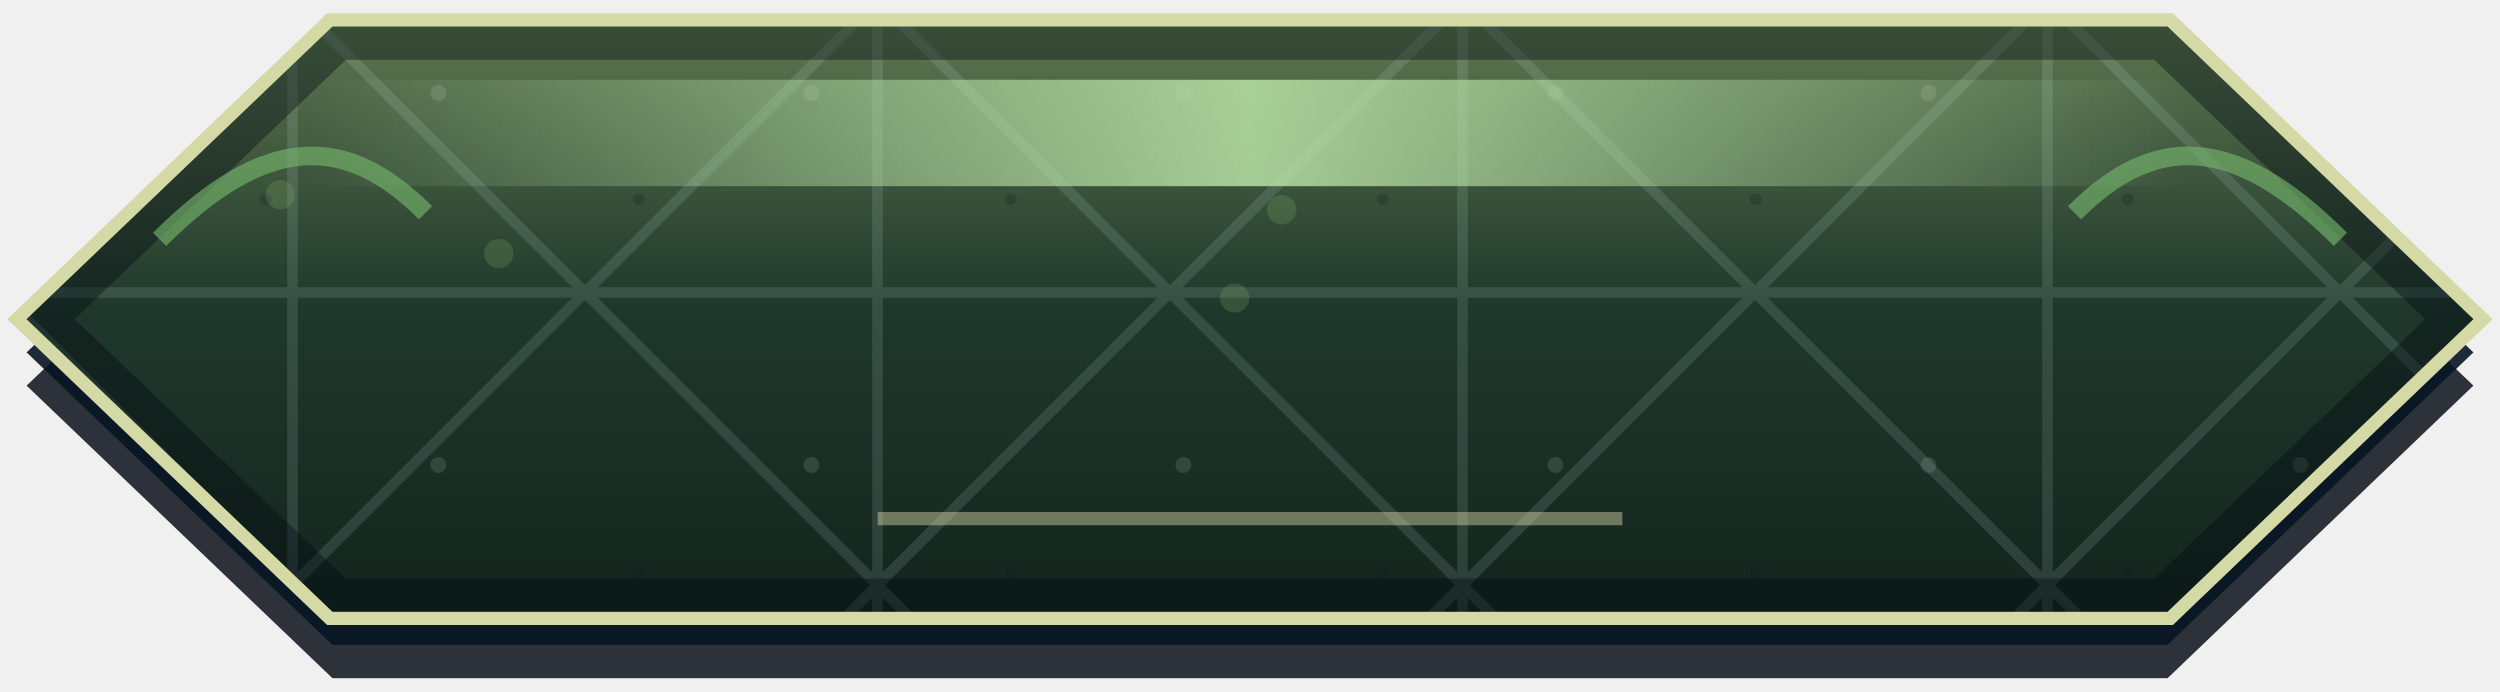
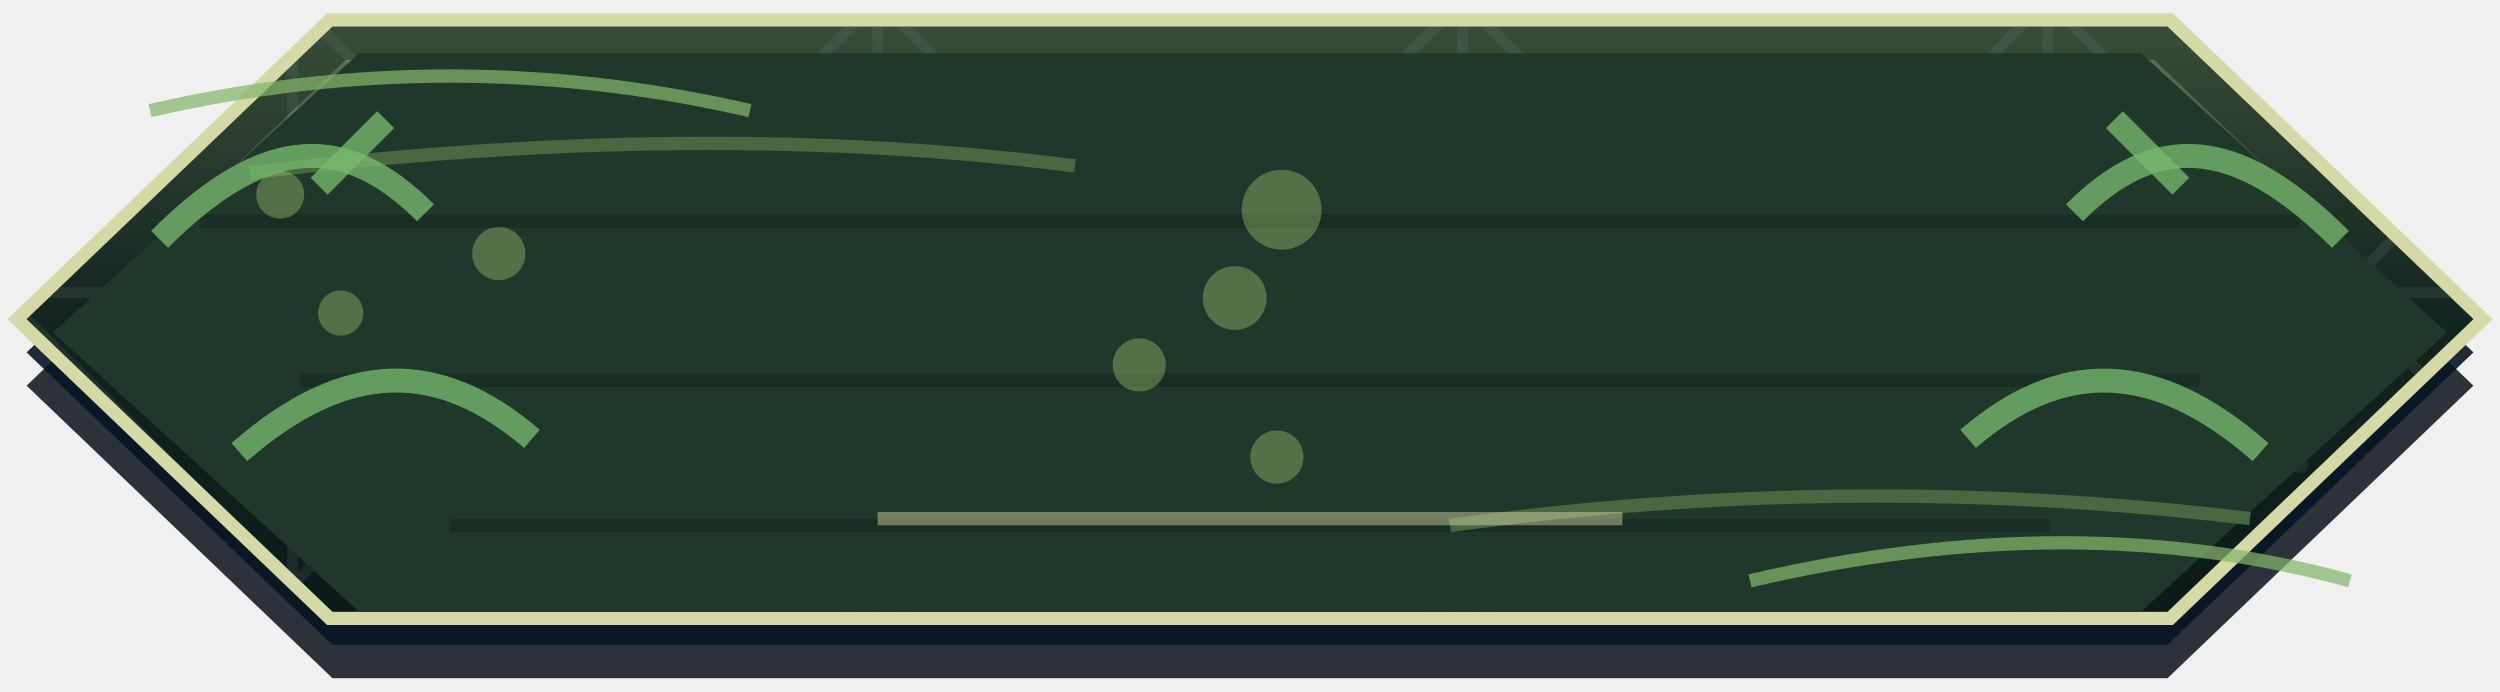
<svg xmlns="http://www.w3.org/2000/svg" width="376" height="104" viewBox="0 0 188 52" role="img" aria-label="M7 secondary-hex-button normal" data-style="m11-enchanted-forest@0.1.0" data-geometry-shape="wide-hexagon" data-corner-radius="2" data-end-cap-depth="23">
  <defs>
    <linearGradient id="m11-secondary-hex-button-188x52-normal-plate" x1="0" y1="0" x2="0" y2="1">
      <stop offset="0" stop-color="#5C7650" />
      <stop offset=".48" stop-color="#20382B" />
      <stop offset="1" stop-color="#13251E" />
    </linearGradient>
    <linearGradient id="m11-secondary-hex-button-188x52-normal-primary" x1="0" y1="0" x2="0" y2="1">
      <stop offset="0" stop-color="#F1E8C8" />
      <stop offset=".45" stop-color="#66D9B2" />
      <stop offset="1" stop-color="#2A856F" />
    </linearGradient>
    <linearGradient id="m11-secondary-hex-button-188x52-normal-energy" x1="0" y1="0" x2="1" y2="0">
      <stop offset="0" stop-color="#B8E0A5" stop-opacity="0" />
      <stop offset=".5" stop-color="#B8E0A5" stop-opacity=".86" />
      <stop offset="1" stop-color="#B8E0A5" stop-opacity="0" />
    </linearGradient>
    <pattern id="m11-secondary-hex-button-188x52-normal-grain" width="28" height="28" patternUnits="userSpaceOnUse">
      <circle cx="5" cy="7" r=".6" fill="#FFFFFF" fill-opacity=".12" />
      <circle cx="20" cy="15" r=".45" fill="#061321" fill-opacity=".2" />
    </pattern>
    <pattern id="m11-secondary-hex-button-188x52-normal-plate-pattern" width="44" height="44" patternUnits="userSpaceOnUse">
      <path d="M0 22H44M22 0V44M0 22L22 0 44 22 22 44Z" fill="none" stroke="#D8FBFF" stroke-opacity=".12" stroke-width=".8" />
    </pattern>
    <mask id="m11-secondary-hex-button-188x52-normal-mask">
      <path d="M25 2H163L186 24L163 46H25L2 24Z" fill="white" />
    </mask>
  </defs>
  <g opacity="1">
    <g id="m11-secondary-hex-button-188x52-normal-outer-shadow" data-layer="outer-shadow" transform="translate(0 5)">
      <path d="M25 2H163L186 24L163 46H25L2 24Z" fill="#020812" opacity=".82" />
    </g>
    <g id="m11-secondary-hex-button-188x52-normal-connected-depth" data-layer="connected-depth" transform="translate(0 2.5)">
      <path d="M25 2H163L186 24L163 46H25L2 24Z" fill="#071522" opacity=".9" />
    </g>
    <g id="m11-secondary-hex-button-188x52-normal-outer-frame" data-layer="outer-frame">
      <path d="M25 2H163L186 24L163 46H25L2 24Z" fill="#071421" stroke="#D4D9A6" stroke-width="2" stroke-linejoin="miter" />
    </g>
    <g id="m11-secondary-hex-button-188x52-normal-inner-plate-fill" data-layer="inner-plate-fill">
      <path d="M25 2H163L186 24L163 46H25L2 24Z" fill="url(#m11-secondary-hex-button-188x52-normal-plate)" />
    </g>
    <g id="m11-secondary-hex-button-188x52-normal-surface-grain" data-layer="surface-grain" data-material-source="m8-ice-grain" mask="url(#m11-secondary-hex-button-188x52-normal-mask)">
      <rect width="188" height="52" fill="url(#m11-secondary-hex-button-188x52-normal-grain)" />
    </g>
    <g id="m11-secondary-hex-button-188x52-normal-surface-pattern" data-layer="surface-pattern" data-material-source="m8-crystal-facet-pattern" mask="url(#m11-secondary-hex-button-188x52-normal-mask)">
      <rect width="188" height="52" fill="url(#m11-secondary-hex-button-188x52-normal-plate-pattern)" />
    </g>
    <g id="m11-secondary-hex-button-188x52-normal-side-bevel-shade" data-layer="side-bevel-shade" mask="url(#m11-secondary-hex-button-188x52-normal-mask)">
      <path d="M25 2H163L186 24L163 46H25L2 24Z" fill="none" stroke="#020812" stroke-opacity=".38" stroke-width="5" />
    </g>
    <g id="m11-secondary-hex-button-188x52-normal-top-bevel-highlight" data-layer="top-bevel-highlight" mask="url(#m11-secondary-hex-button-188x52-normal-mask)">
      <path d="M33 8H155" stroke="#FFFFFF" stroke-opacity=".55" stroke-width="3" stroke-linecap="square" />
    </g>
    <g id="m11-secondary-hex-button-188x52-normal-cold-edge-accent" data-layer="cold-edge-accent" data-material-source="m8-cold-edge-accent" mask="url(#m11-secondary-hex-button-188x52-normal-mask)">
      <rect x="23" y="6" width="142" height="8" fill="url(#m11-secondary-hex-button-188x52-normal-energy)" />
    </g>
    <g id="m11-secondary-hex-button-188x52-normal-ornament-decal" data-layer="ornament-decal" data-material-source="m7-ornament-marks" mask="url(#m11-secondary-hex-button-188x52-normal-mask)">
      <path d="M31 39h16M141 39h16" stroke="#E6FCFF" stroke-opacity=".5" stroke-width="2" />
    </g>
-     <g id="m11-secondary-hex-button-moss-variation" data-layer="forest-variation" data-variation-seed="51731" data-variation-baseline="false" fill="#9BCB78" fill-opacity=".18">
-       <circle cx="96.38" cy="15.77" r="1.1" />
-       <circle cx="92.85" cy="22.41" r="1.1" />
-       <circle cx="21.07" cy="14.64" r="1.1" />
-       <circle cx="37.51" cy="19.07" r="1.1" />
+     <g id="m11-secondary-hex-button-material-stack" data-layer="forest-material-stack" data-material-families="weathered-stone,dark-wood,moss-lichen">
+       <path d="M27 4H161L184 25L161 46H27L4 25Z" fill="#20382B" />
+       <path d="M15.04 16.64H172.96M22.56 28.6H165.44M33.84 39.52H154.16" stroke="#182E24" stroke-width="1" stroke-opacity=".82" />
+       <path d="M18.8 13Q52.64 8.84 80.84 12.48M109.04 39.52Q139.12 35.36 169.2 39" fill="none" stroke="#4D6E45" stroke-width="1" stroke-opacity=".9" />
+       <path d="M11.28 8.32Q33.84 3.12 56.4 8.32M131.6 43.68Q156.04 37.96 176.72 43.68" fill="none" stroke="#84B66A" stroke-width="1" stroke-opacity=".72" />
    </g>
-     <g id="m11-secondary-hex-button-leaf-vine-ornament" data-layer="forest-ornament" data-ornament="leaf-vine" data-ornament-count="4" fill="none" stroke="#76B86D" stroke-opacity=".62" stroke-width="1.4">
-       <path d="M12 18c8-8 14-8 20-2M176 18c-8-8-14-8-20-2" />
+     <g id="m11-secondary-hex-button-moss-variation" data-layer="forest-variation" data-variation-seed="51731" data-variation-baseline="false" fill="#A6CC72" fill-opacity=".38">
+       <circle cx="96.38" cy="15.77" r="3.0" />
+       <circle cx="92.85" cy="22.41" r="2.4" />
+       <circle cx="21.07" cy="14.64" r="1.8" />
+       <circle cx="37.51" cy="19.07" r="2.0" />
+       <circle cx="85.67" cy="27.44" r="2.0" />
+       <circle cx="96.02" cy="34.37" r="2.0" />
+       <circle cx="25.62" cy="23.54" r="1.7" />
+     </g>
+     <g id="m11-secondary-hex-button-leaf-vine-ornament" data-layer="forest-ornament" data-ornament="leaf-vine" data-ornament-count="4" fill="none" stroke="#76B86D" stroke-opacity=".78" stroke-width="1.8">
+       <path d="M12 18c8-8 14-8 20-2M176 18c-8-8-14-8-20-2M18 34c8-7 15-7 22-1M170 34c-8-7-15-7-22-1" />
+       <path d="M24 14l5-5M164 14l-5-5" />
    </g>
    <g id="m11-secondary-hex-button-parchment-typography" data-layer="forest-typography" data-typography-preset="m11-parchment-sage-action" data-semantic-text="required">
      <path d="M66 39h56" stroke="#EDE3B4" stroke-opacity=".42" />
    </g>
    <g id="m11-enchanted-forest-secondary-hex-button-content" data-layer="content" data-slot="editable-secondary-hex-button-content" data-safe-x="37" data-safe-y="8" data-safe-width="114" data-safe-height="34" />
  </g>
</svg>
